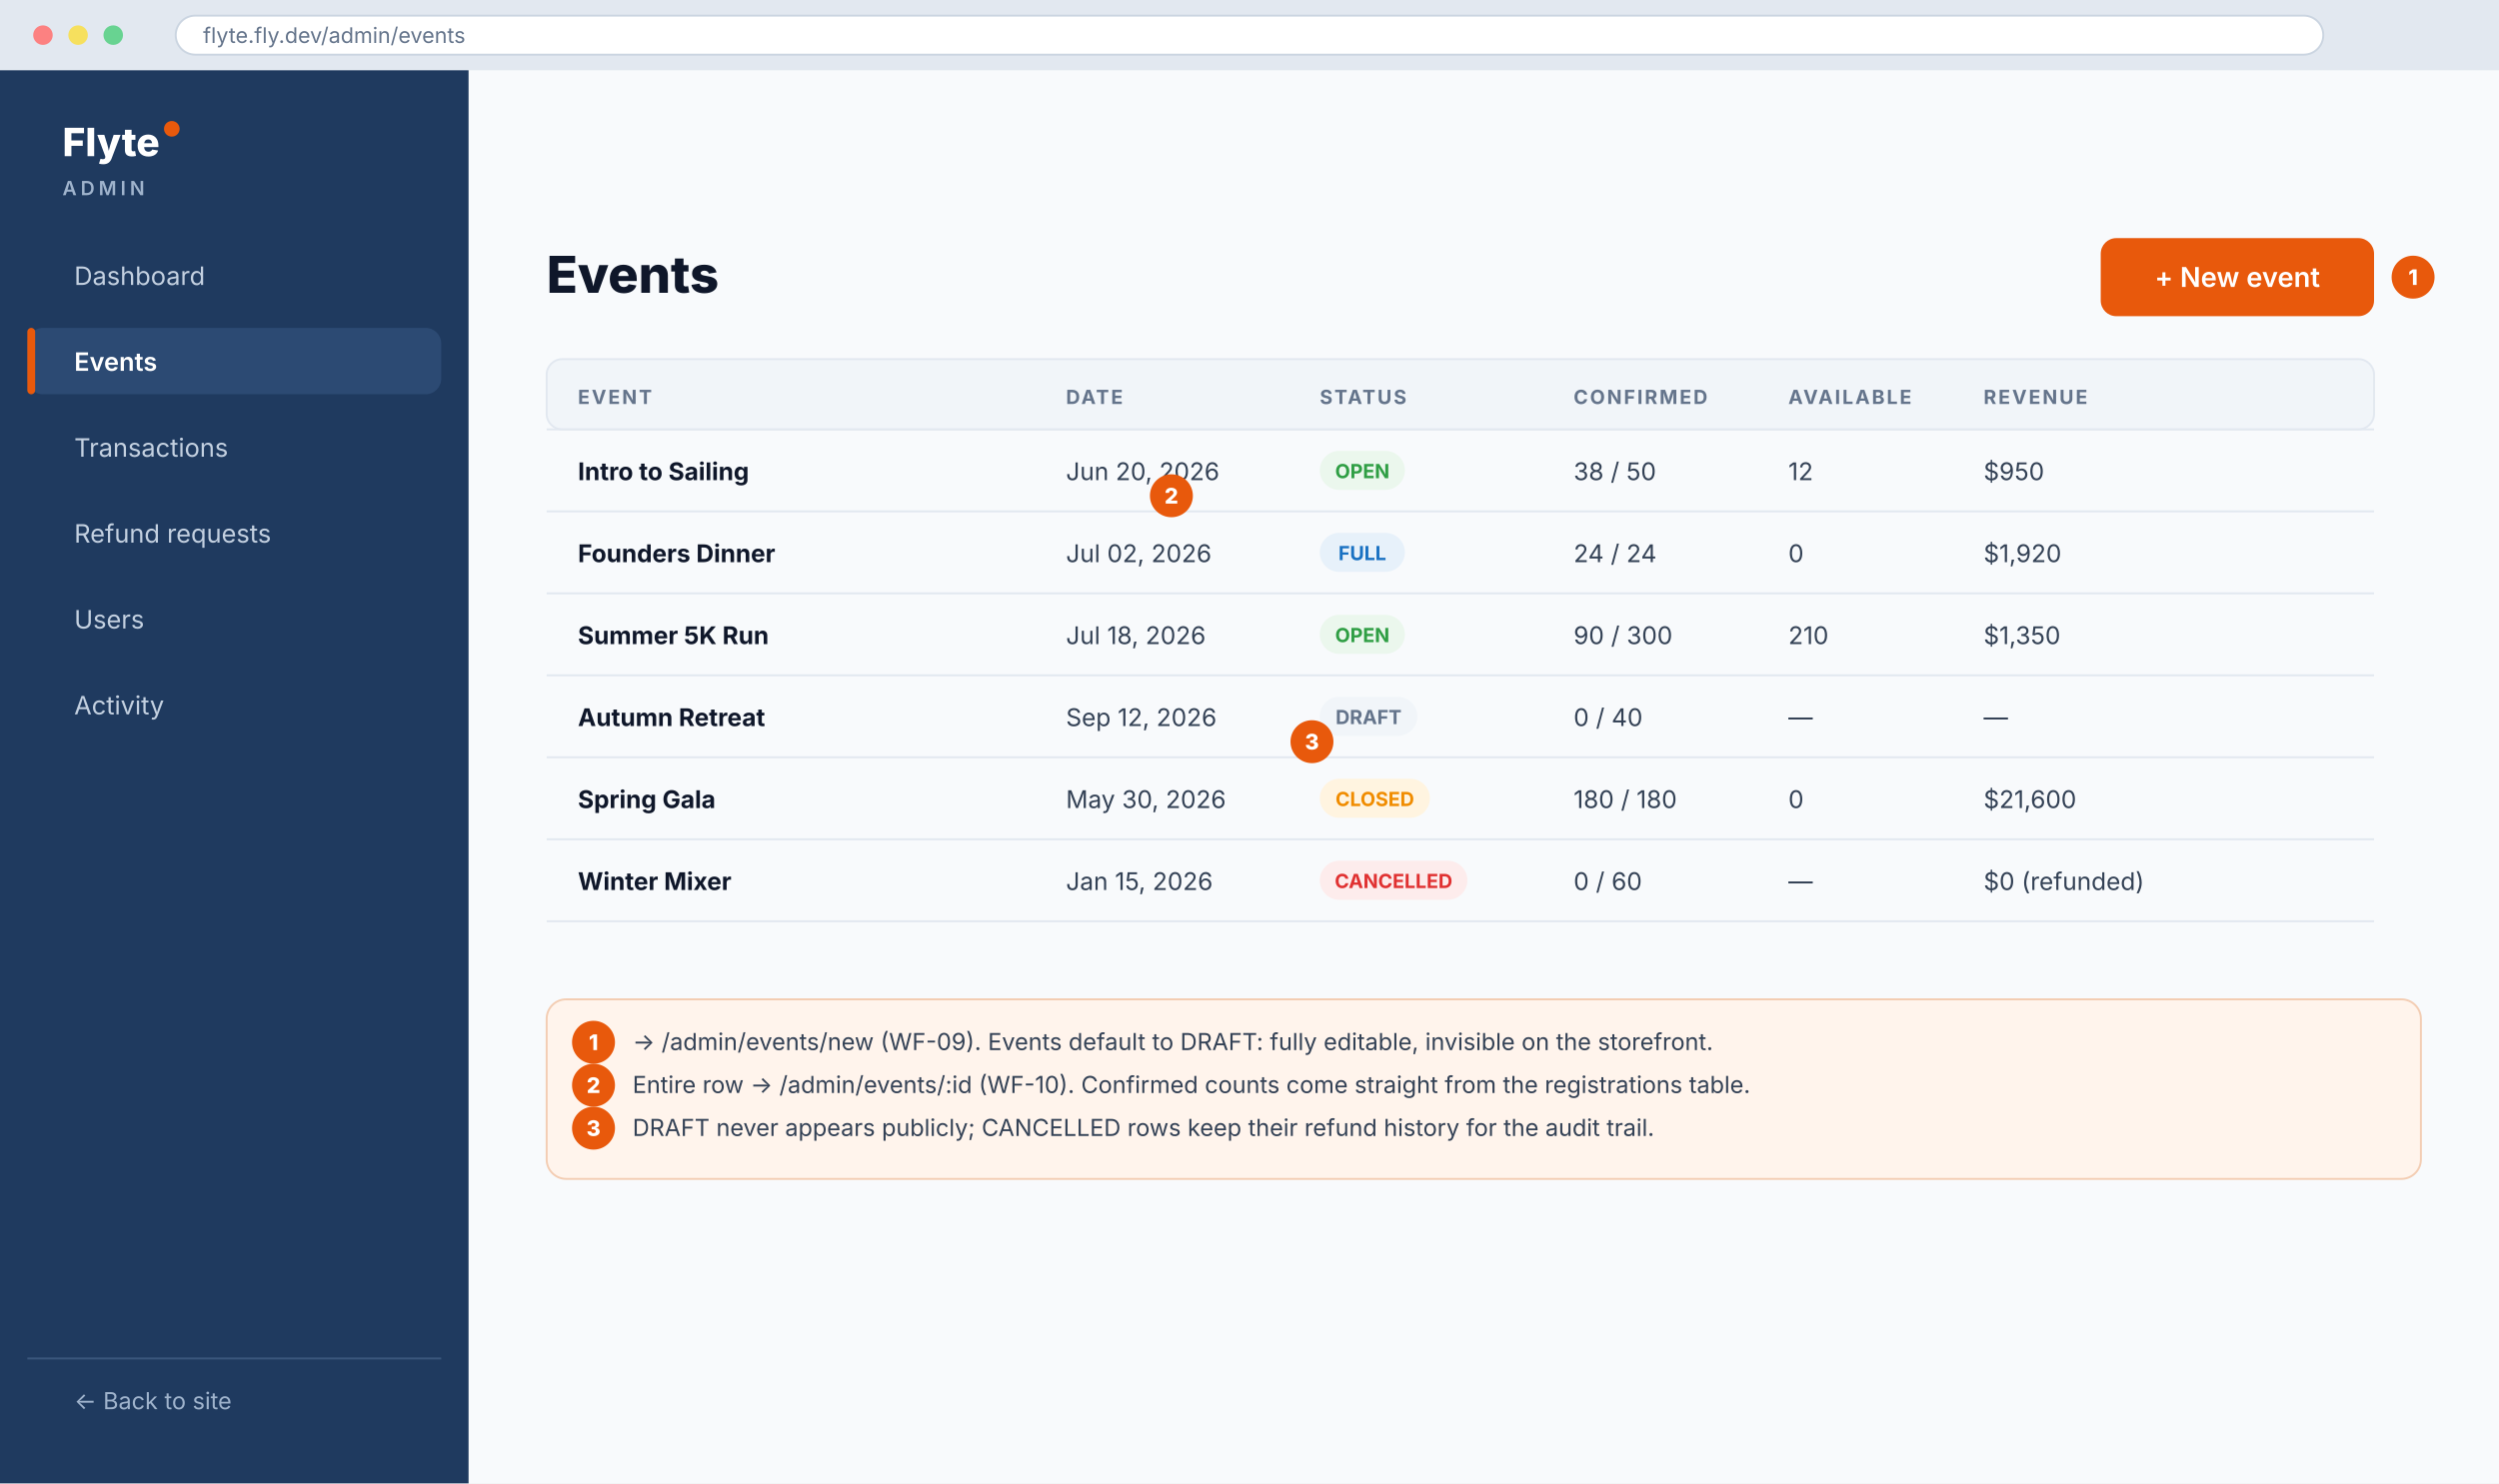
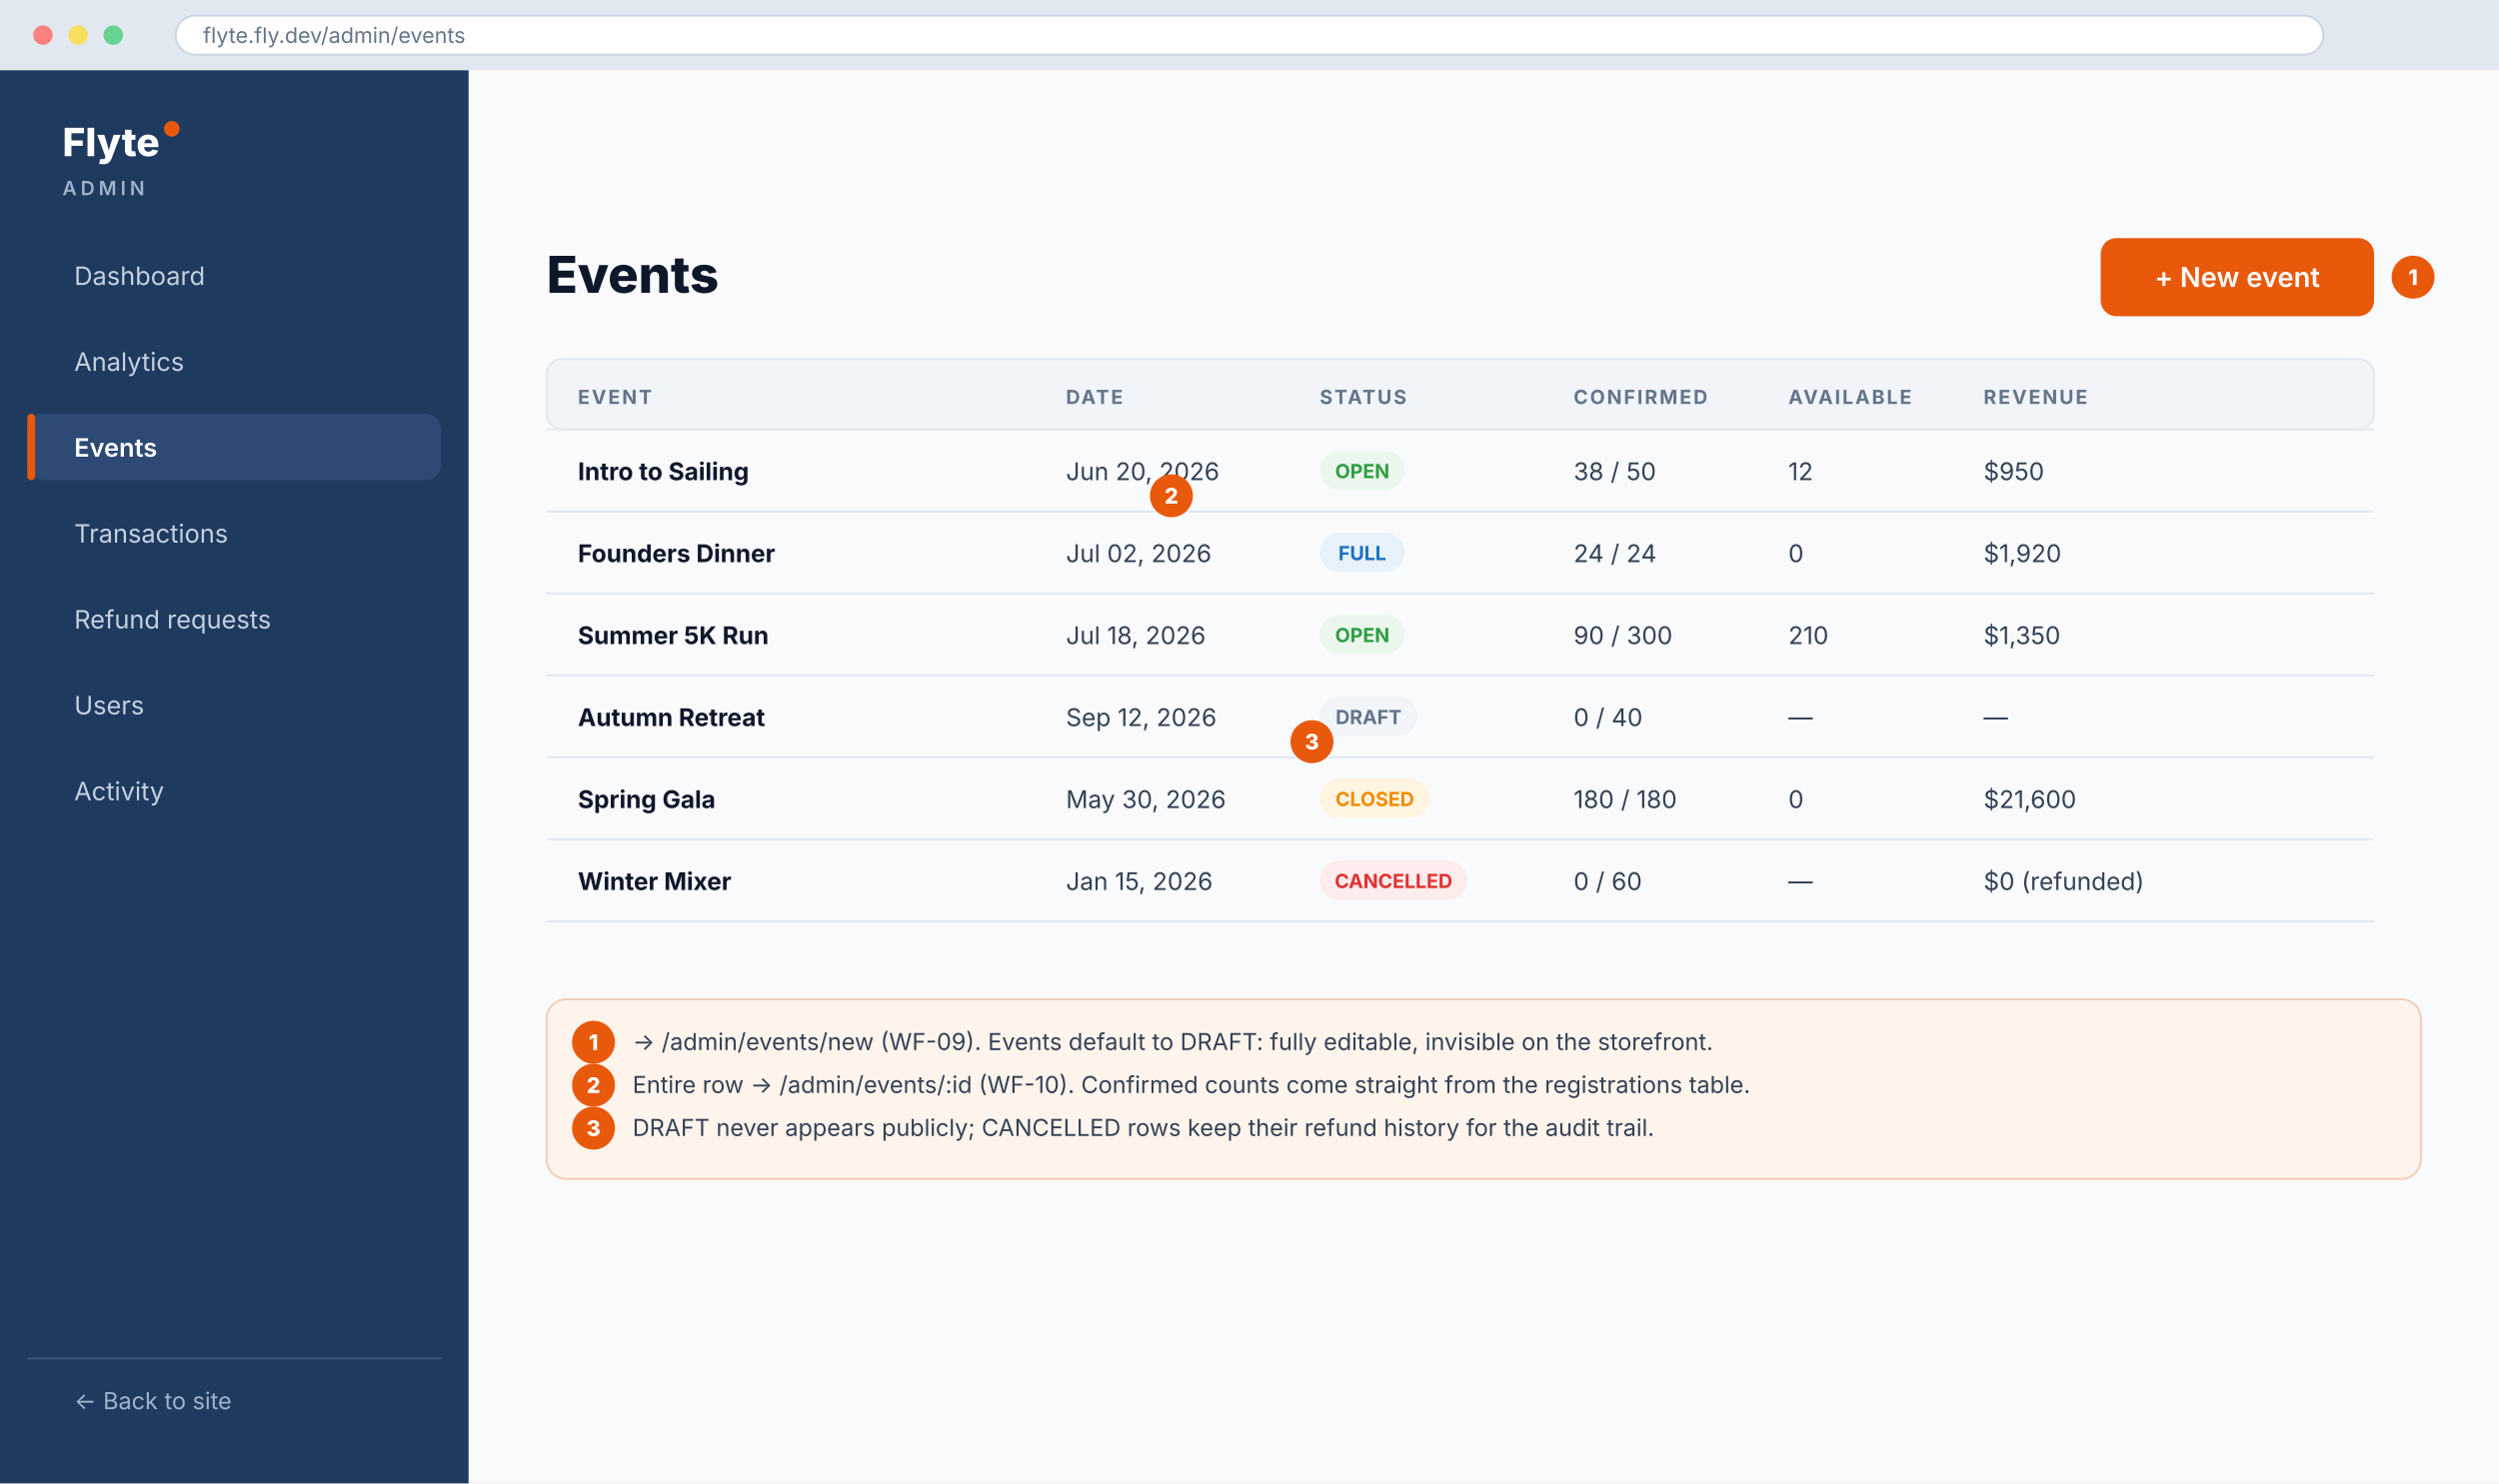
<svg xmlns="http://www.w3.org/2000/svg" width="1280" height="760" viewBox="0 0 1280 760">
  <defs>
    <linearGradient id="ng" x1="0" y1="0" x2="1" y2="1">
      <stop offset="0" stop-color="#1F3A5F" />
      <stop offset="1" stop-color="#2C5282" />
    </linearGradient>
  </defs>
  <rect x="0" y="0" width="1280" height="760" fill="#F8FAFC" />
  <rect x="0" y="0" width="1280" height="36" fill="#E2E8F0" />
  <circle cx="22" cy="18" r="5" fill="#FC8181" />
  <circle cx="40" cy="18" r="5" fill="#F6E05E" />
  <circle cx="58" cy="18" r="5" fill="#68D391" />
  <rect x="90" y="8" width="1100" height="20" fill="#FFFFFF" rx="10" stroke="#CBD5E1" stroke-width="1" />
  <text x="104" y="22" font-family="Inter, -apple-system, Segoe UI, sans-serif" font-size="11" font-weight="400" fill="#64748B">flyte.fly.dev/admin/events</text>
  <rect x="0" y="36" width="240" height="724" fill="#1F3A5F" />
  <text x="32" y="80" font-family="Inter, -apple-system, Segoe UI, sans-serif" font-size="20" font-weight="800" fill="#FFFFFF">Flyte</text>
  <circle cx="88" cy="66" r="4" fill="#E8590C" />
  <text x="32" y="100" font-family="Inter, -apple-system, Segoe UI, sans-serif" font-size="10" font-weight="600" fill="#9FB3CC" letter-spacing="2px">ADMIN</text>
  <text x="38" y="146" font-family="Inter, -apple-system, Segoe UI, sans-serif" font-size="13" font-weight="400" fill="#C3D0E0">Dashboard</text>
-   <rect x="14" y="168" width="212" height="34" fill="#2C4A73" rx="8" />
-   <rect x="14" y="168" width="4" height="34" fill="#E8590C" rx="2" />
-   <text x="38" y="190" font-family="Inter, -apple-system, Segoe UI, sans-serif" font-size="13" font-weight="600" fill="#FFFFFF">Events</text>
-   <text x="38" y="234" font-family="Inter, -apple-system, Segoe UI, sans-serif" font-size="13" font-weight="400" fill="#C3D0E0">Transactions</text>
-   <text x="38" y="278" font-family="Inter, -apple-system, Segoe UI, sans-serif" font-size="13" font-weight="400" fill="#C3D0E0">Refund requests</text>
-   <text x="38" y="322" font-family="Inter, -apple-system, Segoe UI, sans-serif" font-size="13" font-weight="400" fill="#C3D0E0">Users</text>
-   <text x="38" y="366" font-family="Inter, -apple-system, Segoe UI, sans-serif" font-size="13" font-weight="400" fill="#C3D0E0">Activity</text>
+   <text x="38" y="190" font-family="Inter, -apple-system, Segoe UI, sans-serif" font-size="13" font-weight="400" fill="#C3D0E0">Analytics</text>
+   <rect x="14" y="212" width="212" height="34" fill="#2C4A73" rx="8" />
+   <rect x="14" y="212" width="4" height="34" fill="#E8590C" rx="2" />
+   <text x="38" y="234" font-family="Inter, -apple-system, Segoe UI, sans-serif" font-size="13" font-weight="600" fill="#FFFFFF">Events</text>
+   <text x="38" y="278" font-family="Inter, -apple-system, Segoe UI, sans-serif" font-size="13" font-weight="400" fill="#C3D0E0">Transactions</text>
+   <text x="38" y="322" font-family="Inter, -apple-system, Segoe UI, sans-serif" font-size="13" font-weight="400" fill="#C3D0E0">Refund requests</text>
+   <text x="38" y="366" font-family="Inter, -apple-system, Segoe UI, sans-serif" font-size="13" font-weight="400" fill="#C3D0E0">Users</text>
+   <text x="38" y="410" font-family="Inter, -apple-system, Segoe UI, sans-serif" font-size="13" font-weight="400" fill="#C3D0E0">Activity</text>
  <line x1="14" y1="696" x2="226" y2="696" stroke="#3A567C" stroke-width="1" />
  <text x="38" y="722" font-family="Inter, -apple-system, Segoe UI, sans-serif" font-size="12" font-weight="400" fill="#9FB3CC">← Back to site</text>
  <text x="280" y="150" font-family="Inter, -apple-system, Segoe UI, sans-serif" font-size="26" font-weight="800" fill="#0F172A">Events</text>
  <rect x="1076" y="122" width="140" height="40" fill="#E8590C" rx="8" />
  <text x="1146" y="147" font-family="Inter, -apple-system, Segoe UI, sans-serif" font-size="14" font-weight="600" fill="#FFFFFF" text-anchor="middle">+ New event</text>
  <circle cx="1236" cy="142" r="11" fill="#E8590C" />
  <text x="1236" y="146" font-family="Inter, -apple-system, Segoe UI, sans-serif" font-size="11" font-weight="800" fill="#FFFFFF" text-anchor="middle">1</text>
  <rect x="280" y="184" width="936" height="36" fill="#F1F5F9" rx="8" stroke="#E2E8F0" stroke-width="1" />
  <text x="296" y="207" font-family="Inter, -apple-system, Segoe UI, sans-serif" font-size="10" font-weight="700" fill="#64748B" letter-spacing="1px">EVENT</text>
  <text x="546" y="207" font-family="Inter, -apple-system, Segoe UI, sans-serif" font-size="10" font-weight="700" fill="#64748B" letter-spacing="1px">DATE</text>
  <text x="676" y="207" font-family="Inter, -apple-system, Segoe UI, sans-serif" font-size="10" font-weight="700" fill="#64748B" letter-spacing="1px">STATUS</text>
  <text x="806" y="207" font-family="Inter, -apple-system, Segoe UI, sans-serif" font-size="10" font-weight="700" fill="#64748B" letter-spacing="1px">CONFIRMED</text>
  <text x="916" y="207" font-family="Inter, -apple-system, Segoe UI, sans-serif" font-size="10" font-weight="700" fill="#64748B" letter-spacing="1px">AVAILABLE</text>
  <text x="1016" y="207" font-family="Inter, -apple-system, Segoe UI, sans-serif" font-size="10" font-weight="700" fill="#64748B" letter-spacing="1px">REVENUE</text>
  <line x1="280" y1="220" x2="1216" y2="220" stroke="#E2E8F0" stroke-width="1" />
  <text x="296" y="246" font-family="Inter, -apple-system, Segoe UI, sans-serif" font-size="12.5" font-weight="700" fill="#0F172A">Intro to Sailing</text>
  <text x="546" y="246" font-family="Inter, -apple-system, Segoe UI, sans-serif" font-size="12.5" font-weight="400" fill="#334155">Jun 20, 2026</text>
  <rect x="676" y="231" width="43.6" height="20" fill="#EBF7ED" rx="10" />
  <text x="697.8" y="245" font-family="Inter, -apple-system, Segoe UI, sans-serif" font-size="10" font-weight="700" fill="#2F9E44" text-anchor="middle">OPEN</text>
  <text x="806" y="246" font-family="Inter, -apple-system, Segoe UI, sans-serif" font-size="12.5" font-weight="400" fill="#334155">38 / 50</text>
  <text x="916" y="246" font-family="Inter, -apple-system, Segoe UI, sans-serif" font-size="12.5" font-weight="400" fill="#334155">12</text>
  <text x="1016" y="246" font-family="Inter, -apple-system, Segoe UI, sans-serif" font-size="12.5" font-weight="400" fill="#334155">$950</text>
  <rect x="280" y="262" width="936" height="42" fill="#F8FAFC" />
  <line x1="280" y1="262" x2="1216" y2="262" stroke="#E2E8F0" stroke-width="1" />
  <text x="296" y="288" font-family="Inter, -apple-system, Segoe UI, sans-serif" font-size="12.5" font-weight="700" fill="#0F172A">Founders Dinner</text>
  <text x="546" y="288" font-family="Inter, -apple-system, Segoe UI, sans-serif" font-size="12.5" font-weight="400" fill="#334155">Jul 02, 2026</text>
  <rect x="676" y="273" width="43.6" height="20" fill="#E7F1FA" rx="10" />
  <text x="697.8" y="287" font-family="Inter, -apple-system, Segoe UI, sans-serif" font-size="10" font-weight="700" fill="#1971C2" text-anchor="middle">FULL</text>
  <text x="806" y="288" font-family="Inter, -apple-system, Segoe UI, sans-serif" font-size="12.5" font-weight="400" fill="#334155">24 / 24</text>
  <text x="916" y="288" font-family="Inter, -apple-system, Segoe UI, sans-serif" font-size="12.5" font-weight="400" fill="#334155">0</text>
  <text x="1016" y="288" font-family="Inter, -apple-system, Segoe UI, sans-serif" font-size="12.5" font-weight="400" fill="#334155">$1,920</text>
  <line x1="280" y1="304" x2="1216" y2="304" stroke="#E2E8F0" stroke-width="1" />
  <text x="296" y="330" font-family="Inter, -apple-system, Segoe UI, sans-serif" font-size="12.5" font-weight="700" fill="#0F172A">Summer 5K Run</text>
  <text x="546" y="330" font-family="Inter, -apple-system, Segoe UI, sans-serif" font-size="12.5" font-weight="400" fill="#334155">Jul 18, 2026</text>
  <rect x="676" y="315" width="43.6" height="20" fill="#EBF7ED" rx="10" />
  <text x="697.8" y="329" font-family="Inter, -apple-system, Segoe UI, sans-serif" font-size="10" font-weight="700" fill="#2F9E44" text-anchor="middle">OPEN</text>
  <text x="806" y="330" font-family="Inter, -apple-system, Segoe UI, sans-serif" font-size="12.5" font-weight="400" fill="#334155">90 / 300</text>
  <text x="916" y="330" font-family="Inter, -apple-system, Segoe UI, sans-serif" font-size="12.5" font-weight="400" fill="#334155">210</text>
  <text x="1016" y="330" font-family="Inter, -apple-system, Segoe UI, sans-serif" font-size="12.5" font-weight="400" fill="#334155">$1,350</text>
  <rect x="280" y="346" width="936" height="42" fill="#F8FAFC" />
  <line x1="280" y1="346" x2="1216" y2="346" stroke="#E2E8F0" stroke-width="1" />
  <text x="296" y="372" font-family="Inter, -apple-system, Segoe UI, sans-serif" font-size="12.5" font-weight="700" fill="#0F172A">Autumn Retreat</text>
  <text x="546" y="372" font-family="Inter, -apple-system, Segoe UI, sans-serif" font-size="12.5" font-weight="400" fill="#334155">Sep 12, 2026</text>
  <rect x="676" y="357" width="50" height="20" fill="#F1F5F9" rx="10" />
  <text x="701" y="371" font-family="Inter, -apple-system, Segoe UI, sans-serif" font-size="10" font-weight="700" fill="#64748B" text-anchor="middle">DRAFT</text>
  <text x="806" y="372" font-family="Inter, -apple-system, Segoe UI, sans-serif" font-size="12.5" font-weight="400" fill="#334155">0 / 40</text>
  <text x="916" y="372" font-family="Inter, -apple-system, Segoe UI, sans-serif" font-size="12.5" font-weight="400" fill="#334155">—</text>
  <text x="1016" y="372" font-family="Inter, -apple-system, Segoe UI, sans-serif" font-size="12.5" font-weight="400" fill="#334155">—</text>
  <line x1="280" y1="388" x2="1216" y2="388" stroke="#E2E8F0" stroke-width="1" />
  <text x="296" y="414" font-family="Inter, -apple-system, Segoe UI, sans-serif" font-size="12.5" font-weight="700" fill="#0F172A">Spring Gala</text>
  <text x="546" y="414" font-family="Inter, -apple-system, Segoe UI, sans-serif" font-size="12.5" font-weight="400" fill="#334155">May 30, 2026</text>
  <rect x="676" y="399" width="56.4" height="20" fill="#FFF4E0" rx="10" />
  <text x="704.2" y="413" font-family="Inter, -apple-system, Segoe UI, sans-serif" font-size="10" font-weight="700" fill="#F08C00" text-anchor="middle">CLOSED</text>
  <text x="806" y="414" font-family="Inter, -apple-system, Segoe UI, sans-serif" font-size="12.5" font-weight="400" fill="#334155">180 / 180</text>
  <text x="916" y="414" font-family="Inter, -apple-system, Segoe UI, sans-serif" font-size="12.5" font-weight="400" fill="#334155">0</text>
  <text x="1016" y="414" font-family="Inter, -apple-system, Segoe UI, sans-serif" font-size="12.5" font-weight="400" fill="#334155">$21,600</text>
  <rect x="280" y="430" width="936" height="42" fill="#F8FAFC" />
  <line x1="280" y1="430" x2="1216" y2="430" stroke="#E2E8F0" stroke-width="1" />
  <text x="296" y="456" font-family="Inter, -apple-system, Segoe UI, sans-serif" font-size="12.5" font-weight="700" fill="#0F172A">Winter Mixer</text>
  <text x="546" y="456" font-family="Inter, -apple-system, Segoe UI, sans-serif" font-size="12.5" font-weight="400" fill="#334155">Jan 15, 2026</text>
  <rect x="676" y="441" width="75.6" height="20" fill="#FDECEC" rx="10" />
  <text x="713.8" y="455" font-family="Inter, -apple-system, Segoe UI, sans-serif" font-size="10" font-weight="700" fill="#E03131" text-anchor="middle">CANCELLED</text>
  <text x="806" y="456" font-family="Inter, -apple-system, Segoe UI, sans-serif" font-size="12.5" font-weight="400" fill="#334155">0 / 60</text>
  <text x="916" y="456" font-family="Inter, -apple-system, Segoe UI, sans-serif" font-size="12.5" font-weight="400" fill="#334155">—</text>
  <text x="1016" y="456" font-family="Inter, -apple-system, Segoe UI, sans-serif" font-size="12.5" font-weight="400" fill="#334155">$0 (refunded)</text>
  <line x1="280" y1="472" x2="1216" y2="472" stroke="#E2E8F0" stroke-width="1" />
  <circle cx="600" cy="254" r="11" fill="#E8590C" />
  <text x="600" y="258" font-family="Inter, -apple-system, Segoe UI, sans-serif" font-size="11" font-weight="800" fill="#FFFFFF" text-anchor="middle">2</text>
  <circle cx="672" cy="380" r="11" fill="#E8590C" />
  <text x="672" y="384" font-family="Inter, -apple-system, Segoe UI, sans-serif" font-size="11" font-weight="800" fill="#FFFFFF" text-anchor="middle">3</text>
  <rect x="280" y="512" width="960" height="92" fill="#FFF4EC" rx="10" stroke="#F3CDB3" stroke-width="1" />
  <circle cx="304" cy="534" r="11" fill="#E8590C" />
  <text x="304" y="538" font-family="Inter, -apple-system, Segoe UI, sans-serif" font-size="11" font-weight="800" fill="#FFFFFF" text-anchor="middle">1</text>
  <text x="324" y="538" font-family="Inter, -apple-system, Segoe UI, sans-serif" font-size="12" font-weight="400" fill="#334155">→ /admin/events/new (WF-09). Events default to DRAFT: fully editable, invisible on the storefront.</text>
  <circle cx="304" cy="556" r="11" fill="#E8590C" />
  <text x="304" y="560" font-family="Inter, -apple-system, Segoe UI, sans-serif" font-size="11" font-weight="800" fill="#FFFFFF" text-anchor="middle">2</text>
  <text x="324" y="560" font-family="Inter, -apple-system, Segoe UI, sans-serif" font-size="12" font-weight="400" fill="#334155">Entire row → /admin/events/:id (WF-10). Confirmed counts come straight from the registrations table.</text>
  <circle cx="304" cy="578" r="11" fill="#E8590C" />
  <text x="304" y="582" font-family="Inter, -apple-system, Segoe UI, sans-serif" font-size="11" font-weight="800" fill="#FFFFFF" text-anchor="middle">3</text>
  <text x="324" y="582" font-family="Inter, -apple-system, Segoe UI, sans-serif" font-size="12" font-weight="400" fill="#334155">DRAFT never appears publicly; CANCELLED rows keep their refund history for the audit trail.</text>
</svg>
